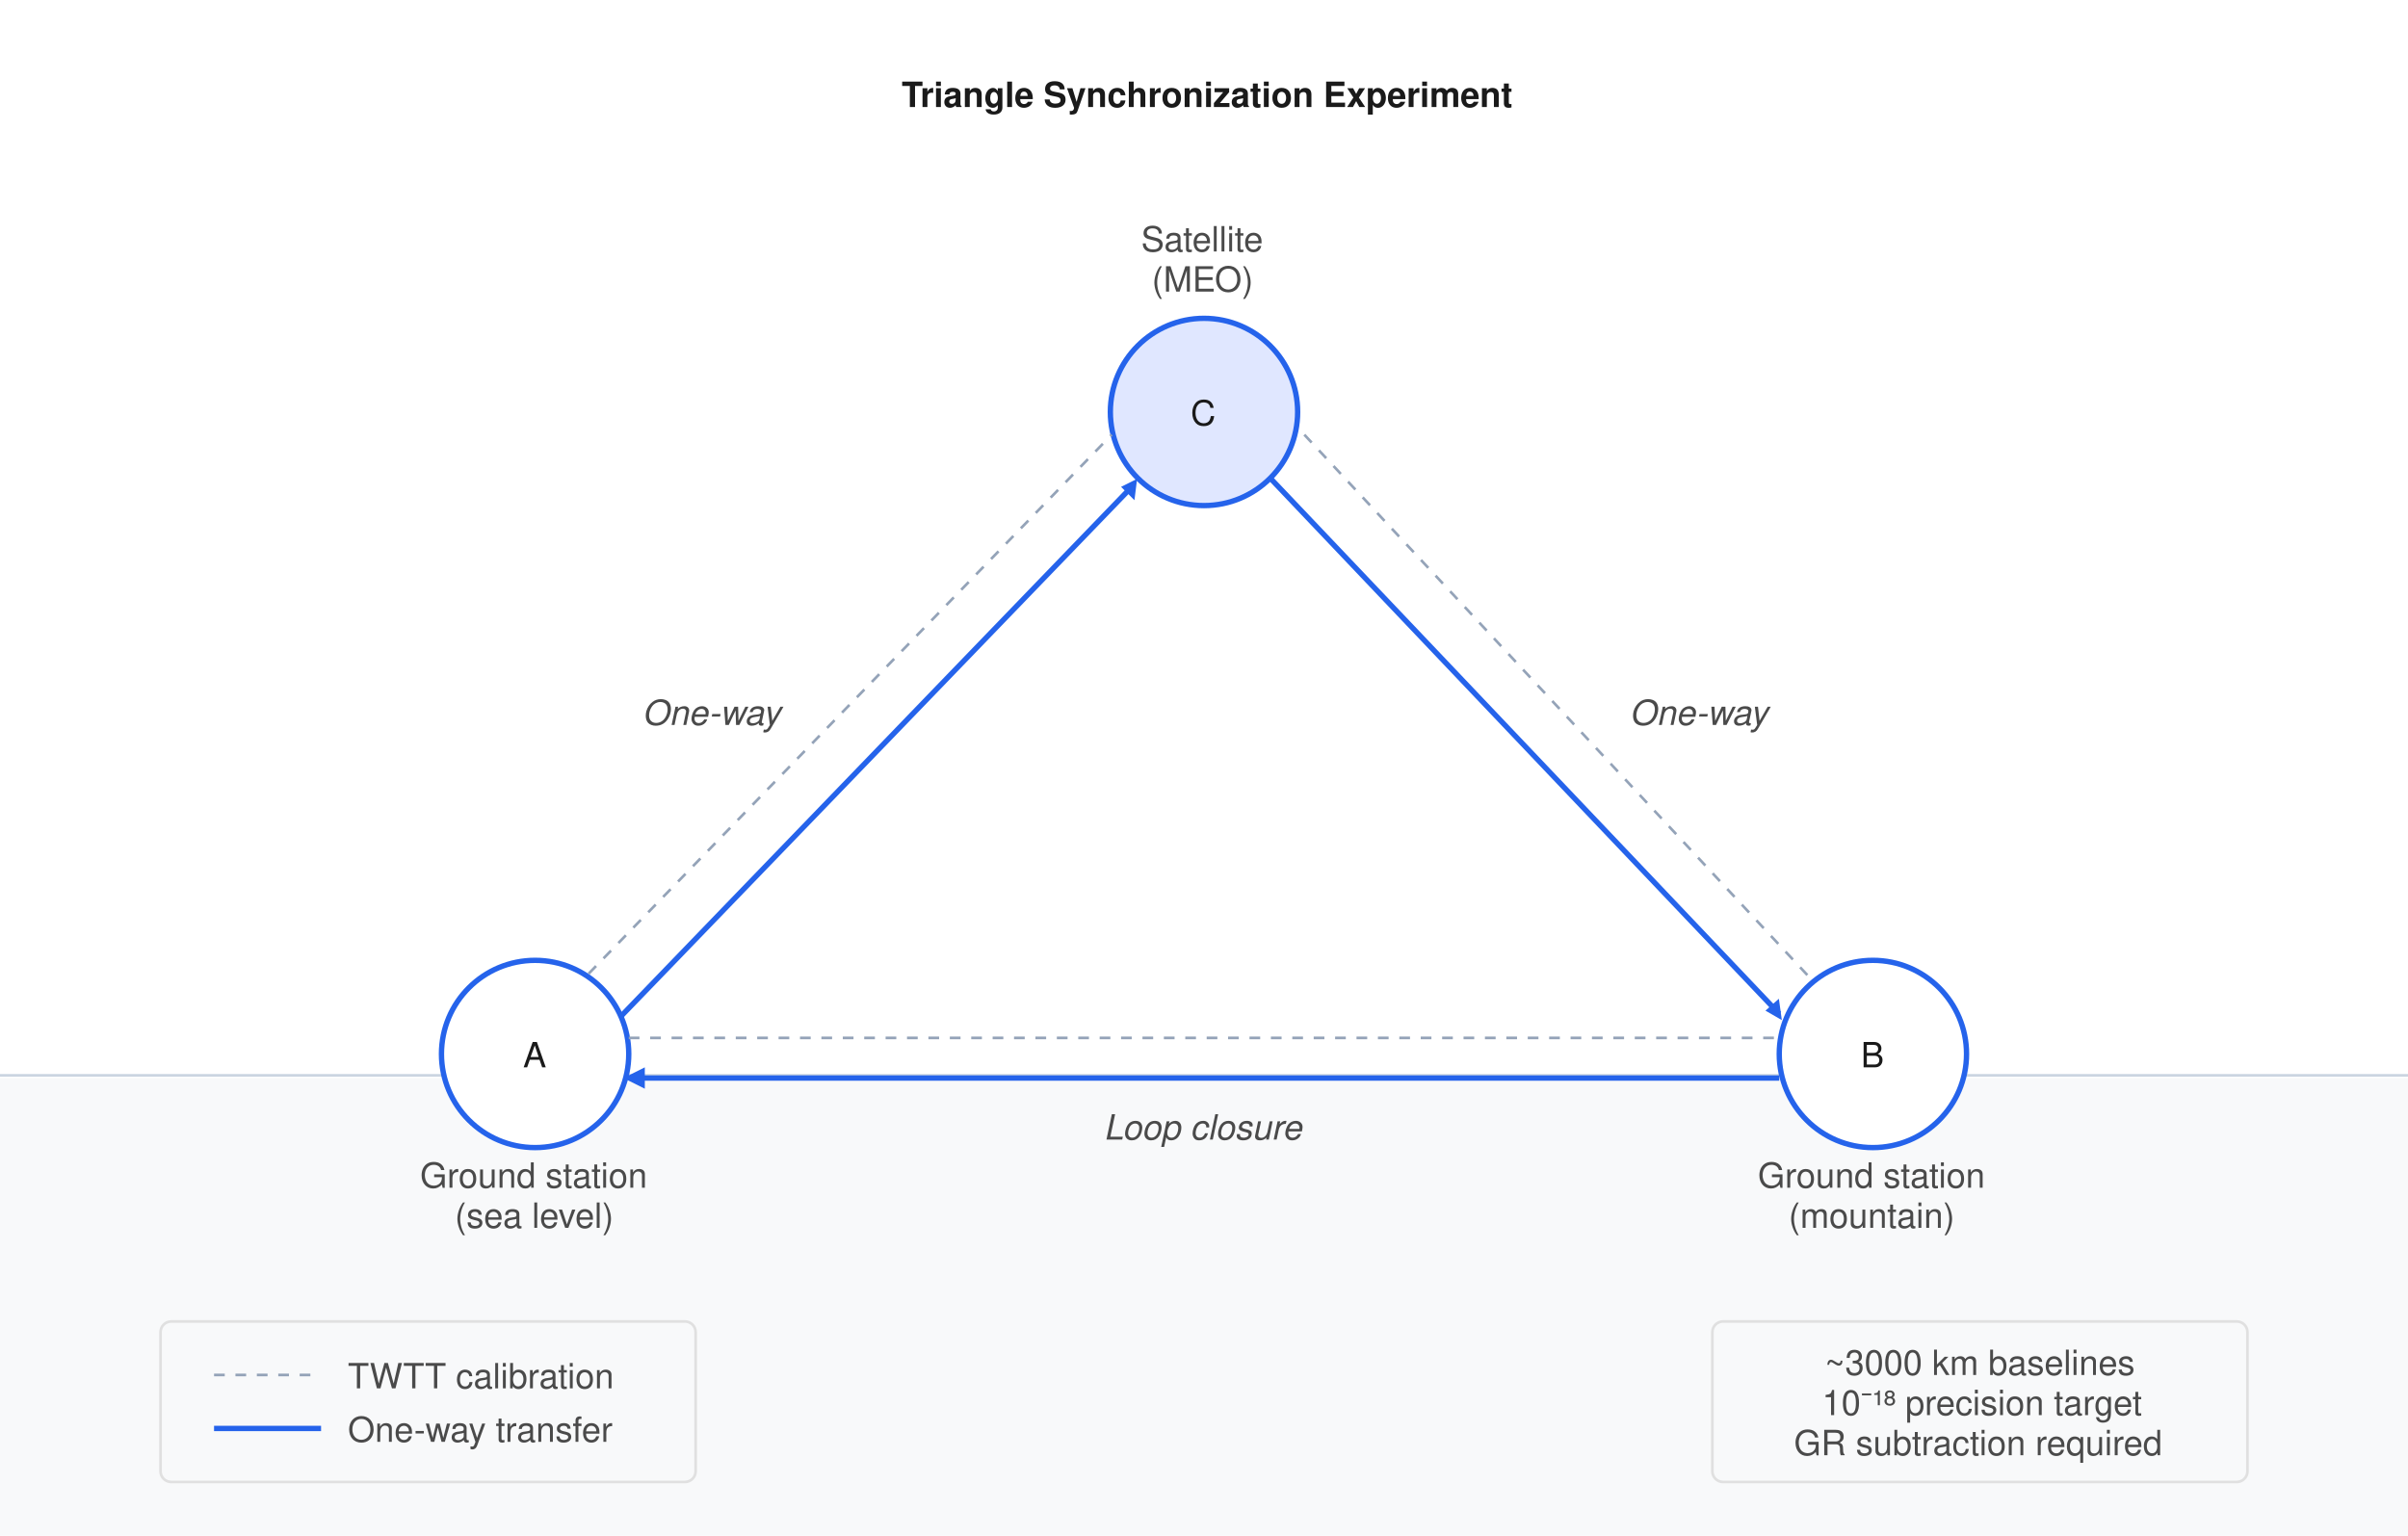
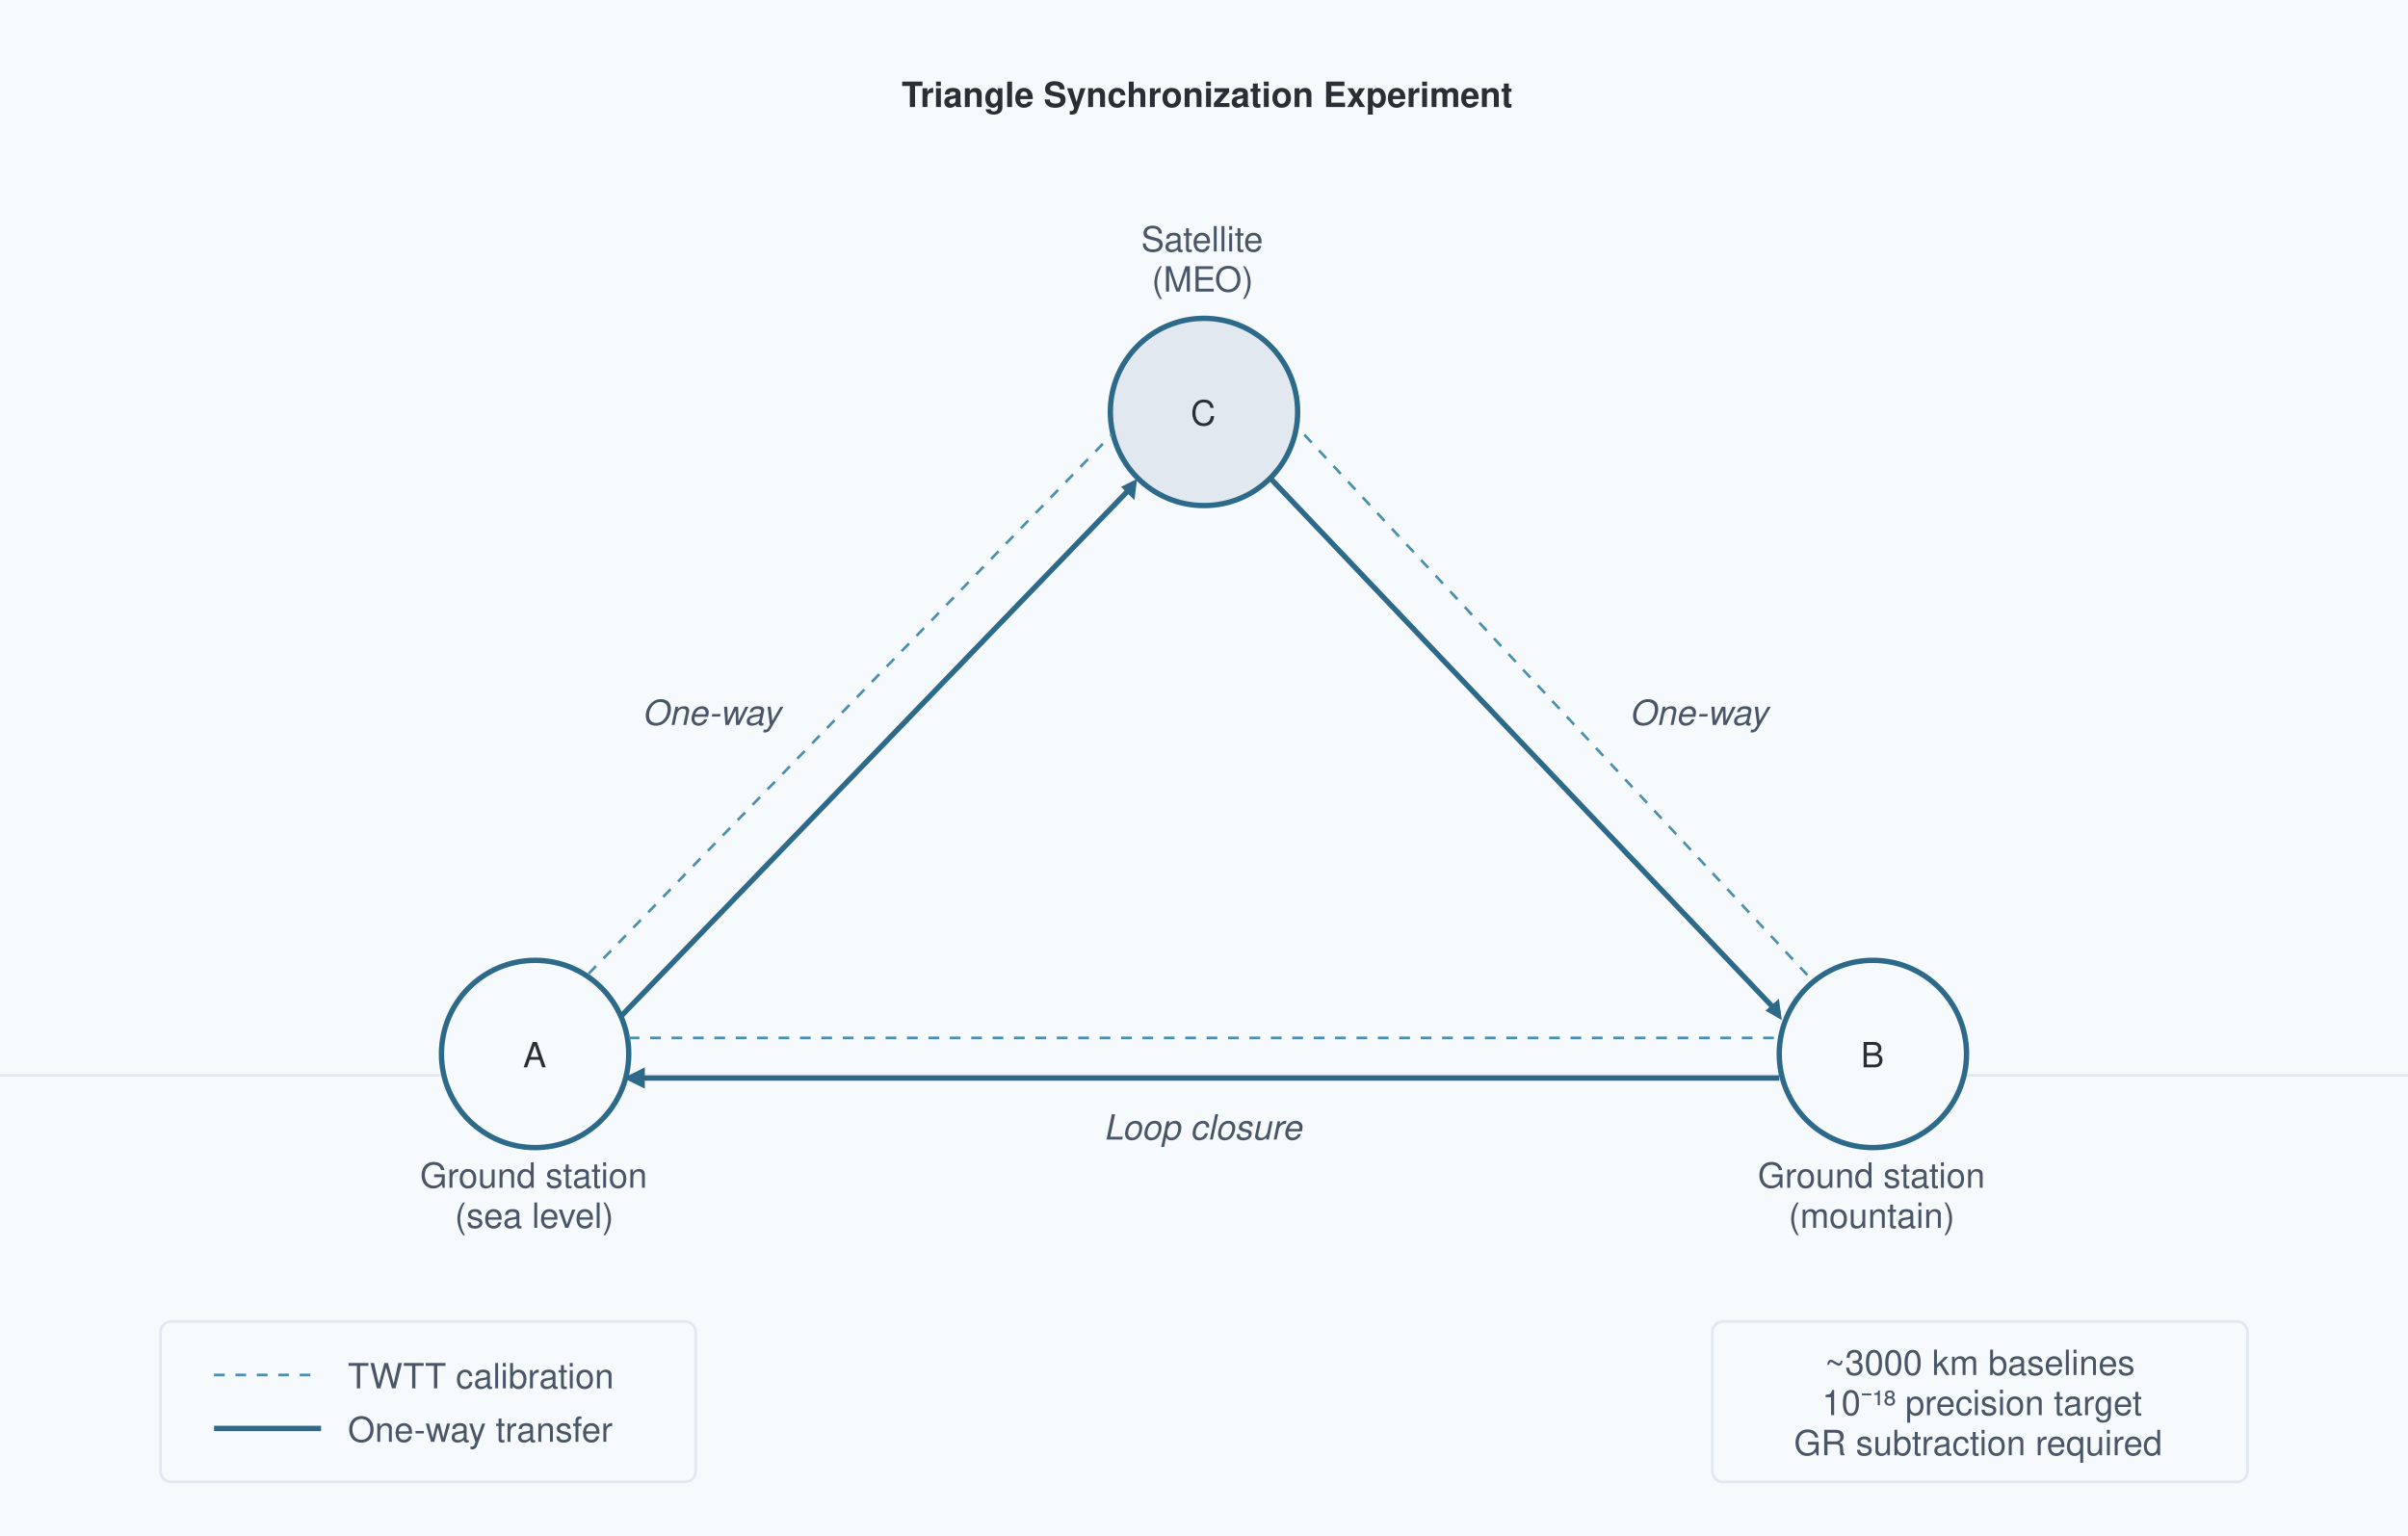
<svg xmlns="http://www.w3.org/2000/svg" width="900px" height="574px" viewBox="0 0 900 574" version="1.1">
  <g id="fig3_sensitivity" stroke="none" stroke-width="1" fill="none" fill-rule="evenodd">
-     <rect fill="#FFFFFF" x="0" y="0" width="900" height="574" />
+     <rect fill="#f7fafc" x="0" y="0" width="900" height="574" />
    <g transform="translate(0, -26)">
-       <rect id="Rectangle" fill="#FFFFFF" fill-rule="nonzero" x="0" y="0" width="900" height="600" />
-       <text id="Triangle-Synchronization-Experiment" fill="#1A1A1A" fill-rule="nonzero" font-family="Helvetica-Bold, Helvetica" font-size="13" font-weight="bold">
+       <rect id="Rectangle" fill="#f7fafc" fill-rule="nonzero" x="0" y="0" width="900" height="600" />
+       <text id="Triangle-Synchronization-Experiment" fill="#2a2f35" fill-rule="nonzero" font-family="Helvetica-Bold, Helvetica" font-size="13" font-weight="bold">
        <tspan x="337" y="66">Triangle Synchronization Experiment</tspan>
      </text>
-       <rect id="Rectangle" fill="#F8F9FA" fill-rule="nonzero" x="0" y="429" width="900" height="171" />
-       <line x1="0" y1="428" x2="900" y2="428" id="Path" stroke="#CBD5E1" fill="#000000" fill-rule="nonzero" />
-       <circle id="Oval" stroke="#2563EB" stroke-width="2" fill="#FFFFFF" fill-rule="nonzero" cx="200" cy="420" r="35" />
-       <text id="A" fill="#1A1A1A" fill-rule="nonzero" font-family="Helvetica" font-size="13" font-weight="normal">
+       <rect id="Rectangle" fill="#f7fafc" fill-rule="nonzero" x="0" y="429" width="900" height="171" />
+       <line x1="0" y1="428" x2="900" y2="428" id="Path" stroke="#e2e8f0" fill="#2a2f35" fill-rule="nonzero" />
+       <circle id="Oval" stroke="#2d6a8a" stroke-width="2" fill="#f7fafc" fill-rule="nonzero" cx="200" cy="420" r="35" />
+       <text id="A" fill="#2a2f35" fill-rule="nonzero" font-family="Helvetica" font-size="13" font-weight="normal">
        <tspan x="195.5" y="425">A</tspan>
      </text>
-       <text id="Ground-station" fill="#4A4A4A" fill-rule="nonzero" font-family="Helvetica" font-size="13" font-weight="normal">
+       <text id="Ground-station" fill="#4a5568" fill-rule="nonzero" font-family="Helvetica" font-size="13" font-weight="normal">
        <tspan x="157" y="470">Ground station</tspan>
      </text>
-       <text id="(sea-level)" fill="#4A4A4A" fill-rule="nonzero" font-family="Helvetica" font-size="13" font-weight="normal">
+       <text id="(sea-level)" fill="#4a5568" fill-rule="nonzero" font-family="Helvetica" font-size="13" font-weight="normal">
        <tspan x="170" y="485">(sea level)</tspan>
      </text>
-       <circle id="Oval" stroke="#2563EB" stroke-width="2" fill="#FFFFFF" fill-rule="nonzero" cx="700" cy="420" r="35" />
-       <text id="B" fill="#1A1A1A" fill-rule="nonzero" font-family="Helvetica" font-size="13" font-weight="normal">
+       <circle id="Oval" stroke="#2d6a8a" stroke-width="2" fill="#f7fafc" fill-rule="nonzero" cx="700" cy="420" r="35" />
+       <text id="B" fill="#2a2f35" fill-rule="nonzero" font-family="Helvetica" font-size="13" font-weight="normal">
        <tspan x="695.5" y="425">B</tspan>
      </text>
-       <text id="Ground-station" fill="#4A4A4A" fill-rule="nonzero" font-family="Helvetica" font-size="13" font-weight="normal">
+       <text id="Ground-station" fill="#4a5568" fill-rule="nonzero" font-family="Helvetica" font-size="13" font-weight="normal">
        <tspan x="657" y="470">Ground station</tspan>
      </text>
-       <text id="(mountain)" fill="#4A4A4A" fill-rule="nonzero" font-family="Helvetica" font-size="13" font-weight="normal">
+       <text id="(mountain)" fill="#4a5568" fill-rule="nonzero" font-family="Helvetica" font-size="13" font-weight="normal">
        <tspan x="668.5" y="485">(mountain)</tspan>
      </text>
-       <circle id="Oval" stroke="#2563EB" stroke-width="2" fill="#E0E7FF" fill-rule="nonzero" cx="450" cy="180" r="35" />
-       <text id="C" fill="#1A1A1A" fill-rule="nonzero" font-family="Helvetica" font-size="13" font-weight="normal">
+       <circle id="Oval" stroke="#2d6a8a" stroke-width="2" fill="#e2e8f0" fill-rule="nonzero" cx="450" cy="180" r="35" />
+       <text id="C" fill="#2a2f35" fill-rule="nonzero" font-family="Helvetica" font-size="13" font-weight="normal">
        <tspan x="445" y="185">C</tspan>
      </text>
-       <text id="Satellite" fill="#4A4A4A" fill-rule="nonzero" font-family="Helvetica" font-size="13" font-weight="normal">
+       <text id="Satellite" fill="#4a5568" fill-rule="nonzero" font-family="Helvetica" font-size="13" font-weight="normal">
        <tspan x="426.5" y="120">Satellite</tspan>
      </text>
-       <text id="(MEO)" fill="#4A4A4A" fill-rule="nonzero" font-family="Helvetica" font-size="13" font-weight="normal">
+       <text id="(MEO)" fill="#4a5568" fill-rule="nonzero" font-family="Helvetica" font-size="13" font-weight="normal">
        <tspan x="430.5" y="135">(MEO)</tspan>
      </text>
-       <line x1="235" y1="414" x2="665" y2="414" id="Path" stroke="#94A3B8" stroke-dasharray="4" />
-       <line x1="220" y1="390" x2="415.5" y2="188.5" id="Path" stroke="#94A3B8" stroke-dasharray="4" />
-       <line x1="487.5" y1="188.5" x2="675.5" y2="390.5" id="Path" stroke="#94A3B8" stroke-dasharray="4" />
-       <line x1="232" y1="406" x2="423" y2="208" id="Path" stroke="#2563EB" stroke-width="2" />
-       <polygon id="Path" fill="#2563EB" fill-rule="nonzero" points="419 208 424 213 425 205" />
-       <line x1="475" y1="205" x2="665" y2="405" id="Path" stroke="#2563EB" stroke-width="2" />
-       <polygon id="Path" fill="#2563EB" fill-rule="nonzero" transform="translate(663, 404) rotate(-15) translate(-663, -404)" points="660 403 665 408 666 400" />
-       <line x1="665" y1="429" x2="238" y2="429" id="Path" stroke="#2563EB" stroke-width="2" />
-       <polygon id="Path" fill="#2563EB" fill-rule="nonzero" points="241 425 233 429 241 433" />
-       <text id="One-way" fill="#4A4A4A" fill-rule="nonzero" font-family="Helvetica-Oblique, Helvetica" font-size="13" font-style="italic" font-weight="normal">
+       <line x1="235" y1="414" x2="665" y2="414" id="Path" stroke="#4a8fb0" stroke-dasharray="4" />
+       <line x1="220" y1="390" x2="415.5" y2="188.5" id="Path" stroke="#4a8fb0" stroke-dasharray="4" />
+       <line x1="487.5" y1="188.5" x2="675.5" y2="390.5" id="Path" stroke="#4a8fb0" stroke-dasharray="4" />
+       <line x1="232" y1="406" x2="423" y2="208" id="Path" stroke="#2d6a8a" stroke-width="2" />
+       <polygon id="Path" fill="#2d6a8a" fill-rule="nonzero" points="419 208 424 213 425 205" />
+       <line x1="475" y1="205" x2="665" y2="405" id="Path" stroke="#2d6a8a" stroke-width="2" />
+       <polygon id="Path" fill="#2d6a8a" fill-rule="nonzero" transform="translate(663, 404) rotate(-15) translate(-663, -404)" points="660 403 665 408 666 400" />
+       <line x1="665" y1="429" x2="238" y2="429" id="Path" stroke="#2d6a8a" stroke-width="2" />
+       <polygon id="Path" fill="#2d6a8a" fill-rule="nonzero" points="241 425 233 429 241 433" />
+       <text id="One-way" fill="#4a5568" fill-rule="nonzero" font-family="Helvetica-Oblique, Helvetica" font-size="13" font-style="italic" font-weight="normal">
        <tspan x="240" y="297">One-way</tspan>
      </text>
-       <text id="One-way" fill="#4A4A4A" fill-rule="nonzero" font-family="Helvetica-Oblique, Helvetica" font-size="13" font-style="italic" font-weight="normal">
+       <text id="One-way" fill="#4a5568" fill-rule="nonzero" font-family="Helvetica-Oblique, Helvetica" font-size="13" font-style="italic" font-weight="normal">
        <tspan x="609" y="297">One-way</tspan>
      </text>
-       <text id="Loop-closure" fill="#4A4A4A" fill-rule="nonzero" font-family="Helvetica-Oblique, Helvetica" font-size="13" font-style="italic" font-weight="normal">
+       <text id="Loop-closure" fill="#4a5568" fill-rule="nonzero" font-family="Helvetica-Oblique, Helvetica" font-size="13" font-style="italic" font-weight="normal">
        <tspan x="412.5" y="452">Loop closure</tspan>
      </text>
-       <rect id="Rectangle" stroke="#E0E0E0" fill="#F8F9FA" fill-rule="nonzero" x="60" y="520" width="200" height="60" rx="4" />
-       <line x1="80" y1="540" x2="120" y2="540" id="Path" stroke="#94A3B8" stroke-dasharray="4" />
-       <text id="TWTT-calibration" fill="#4A4A4A" fill-rule="nonzero" font-family="Helvetica" font-size="13" font-weight="normal">
+       <rect id="Rectangle" stroke="#e2e8f0" fill="#f7fafc" fill-rule="nonzero" x="60" y="520" width="200" height="60" rx="4" />
+       <line x1="80" y1="540" x2="120" y2="540" id="Path" stroke="#4a8fb0" stroke-dasharray="4" />
+       <text id="TWTT-calibration" fill="#4a5568" fill-rule="nonzero" font-family="Helvetica" font-size="13" font-weight="normal">
        <tspan x="130" y="545">TWTT calibration</tspan>
      </text>
-       <line x1="80" y1="560" x2="120" y2="560" id="Path" stroke="#2563EB" stroke-width="2" />
-       <text id="One-way-transfer" fill="#4A4A4A" fill-rule="nonzero" font-family="Helvetica" font-size="13" font-weight="normal">
+       <line x1="80" y1="560" x2="120" y2="560" id="Path" stroke="#2d6a8a" stroke-width="2" />
+       <text id="One-way-transfer" fill="#4a5568" fill-rule="nonzero" font-family="Helvetica" font-size="13" font-weight="normal">
        <tspan x="130" y="565">One-way transfer</tspan>
      </text>
-       <rect id="Rectangle" stroke="#E0E0E0" fill="#F8F9FA" fill-rule="nonzero" x="640" y="520" width="200" height="60" rx="4" />
-       <text id="~3000-km-baselines" fill="#4A4A4A" fill-rule="nonzero" font-family="Helvetica" font-size="13" font-weight="normal">
+       <rect id="Rectangle" stroke="#e2e8f0" fill="#f7fafc" fill-rule="nonzero" x="640" y="520" width="200" height="60" rx="4" />
+       <text id="~3000-km-baselines" fill="#4a5568" fill-rule="nonzero" font-family="Helvetica" font-size="13" font-weight="normal">
        <tspan x="682" y="540">~3000 km baselines</tspan>
      </text>
-       <text id="10⁻¹⁸-precision-target" fill="#4A4A4A" fill-rule="nonzero" font-family="Helvetica" font-size="13" font-weight="normal">
+       <text id="10⁻¹⁸-precision-target" fill="#4a5568" fill-rule="nonzero" font-family="Helvetica" font-size="13" font-weight="normal">
        <tspan x="681" y="555">10⁻¹⁸ precision target</tspan>
      </text>
-       <text id="GR-subtraction-required" fill="#4A4A4A" fill-rule="nonzero" font-family="Helvetica" font-size="13" font-weight="normal">
+       <text id="GR-subtraction-required" fill="#4a5568" fill-rule="nonzero" font-family="Helvetica" font-size="13" font-weight="normal">
        <tspan x="670.5" y="570">GR subtraction required</tspan>
      </text>
    </g>
  </g>
</svg>
